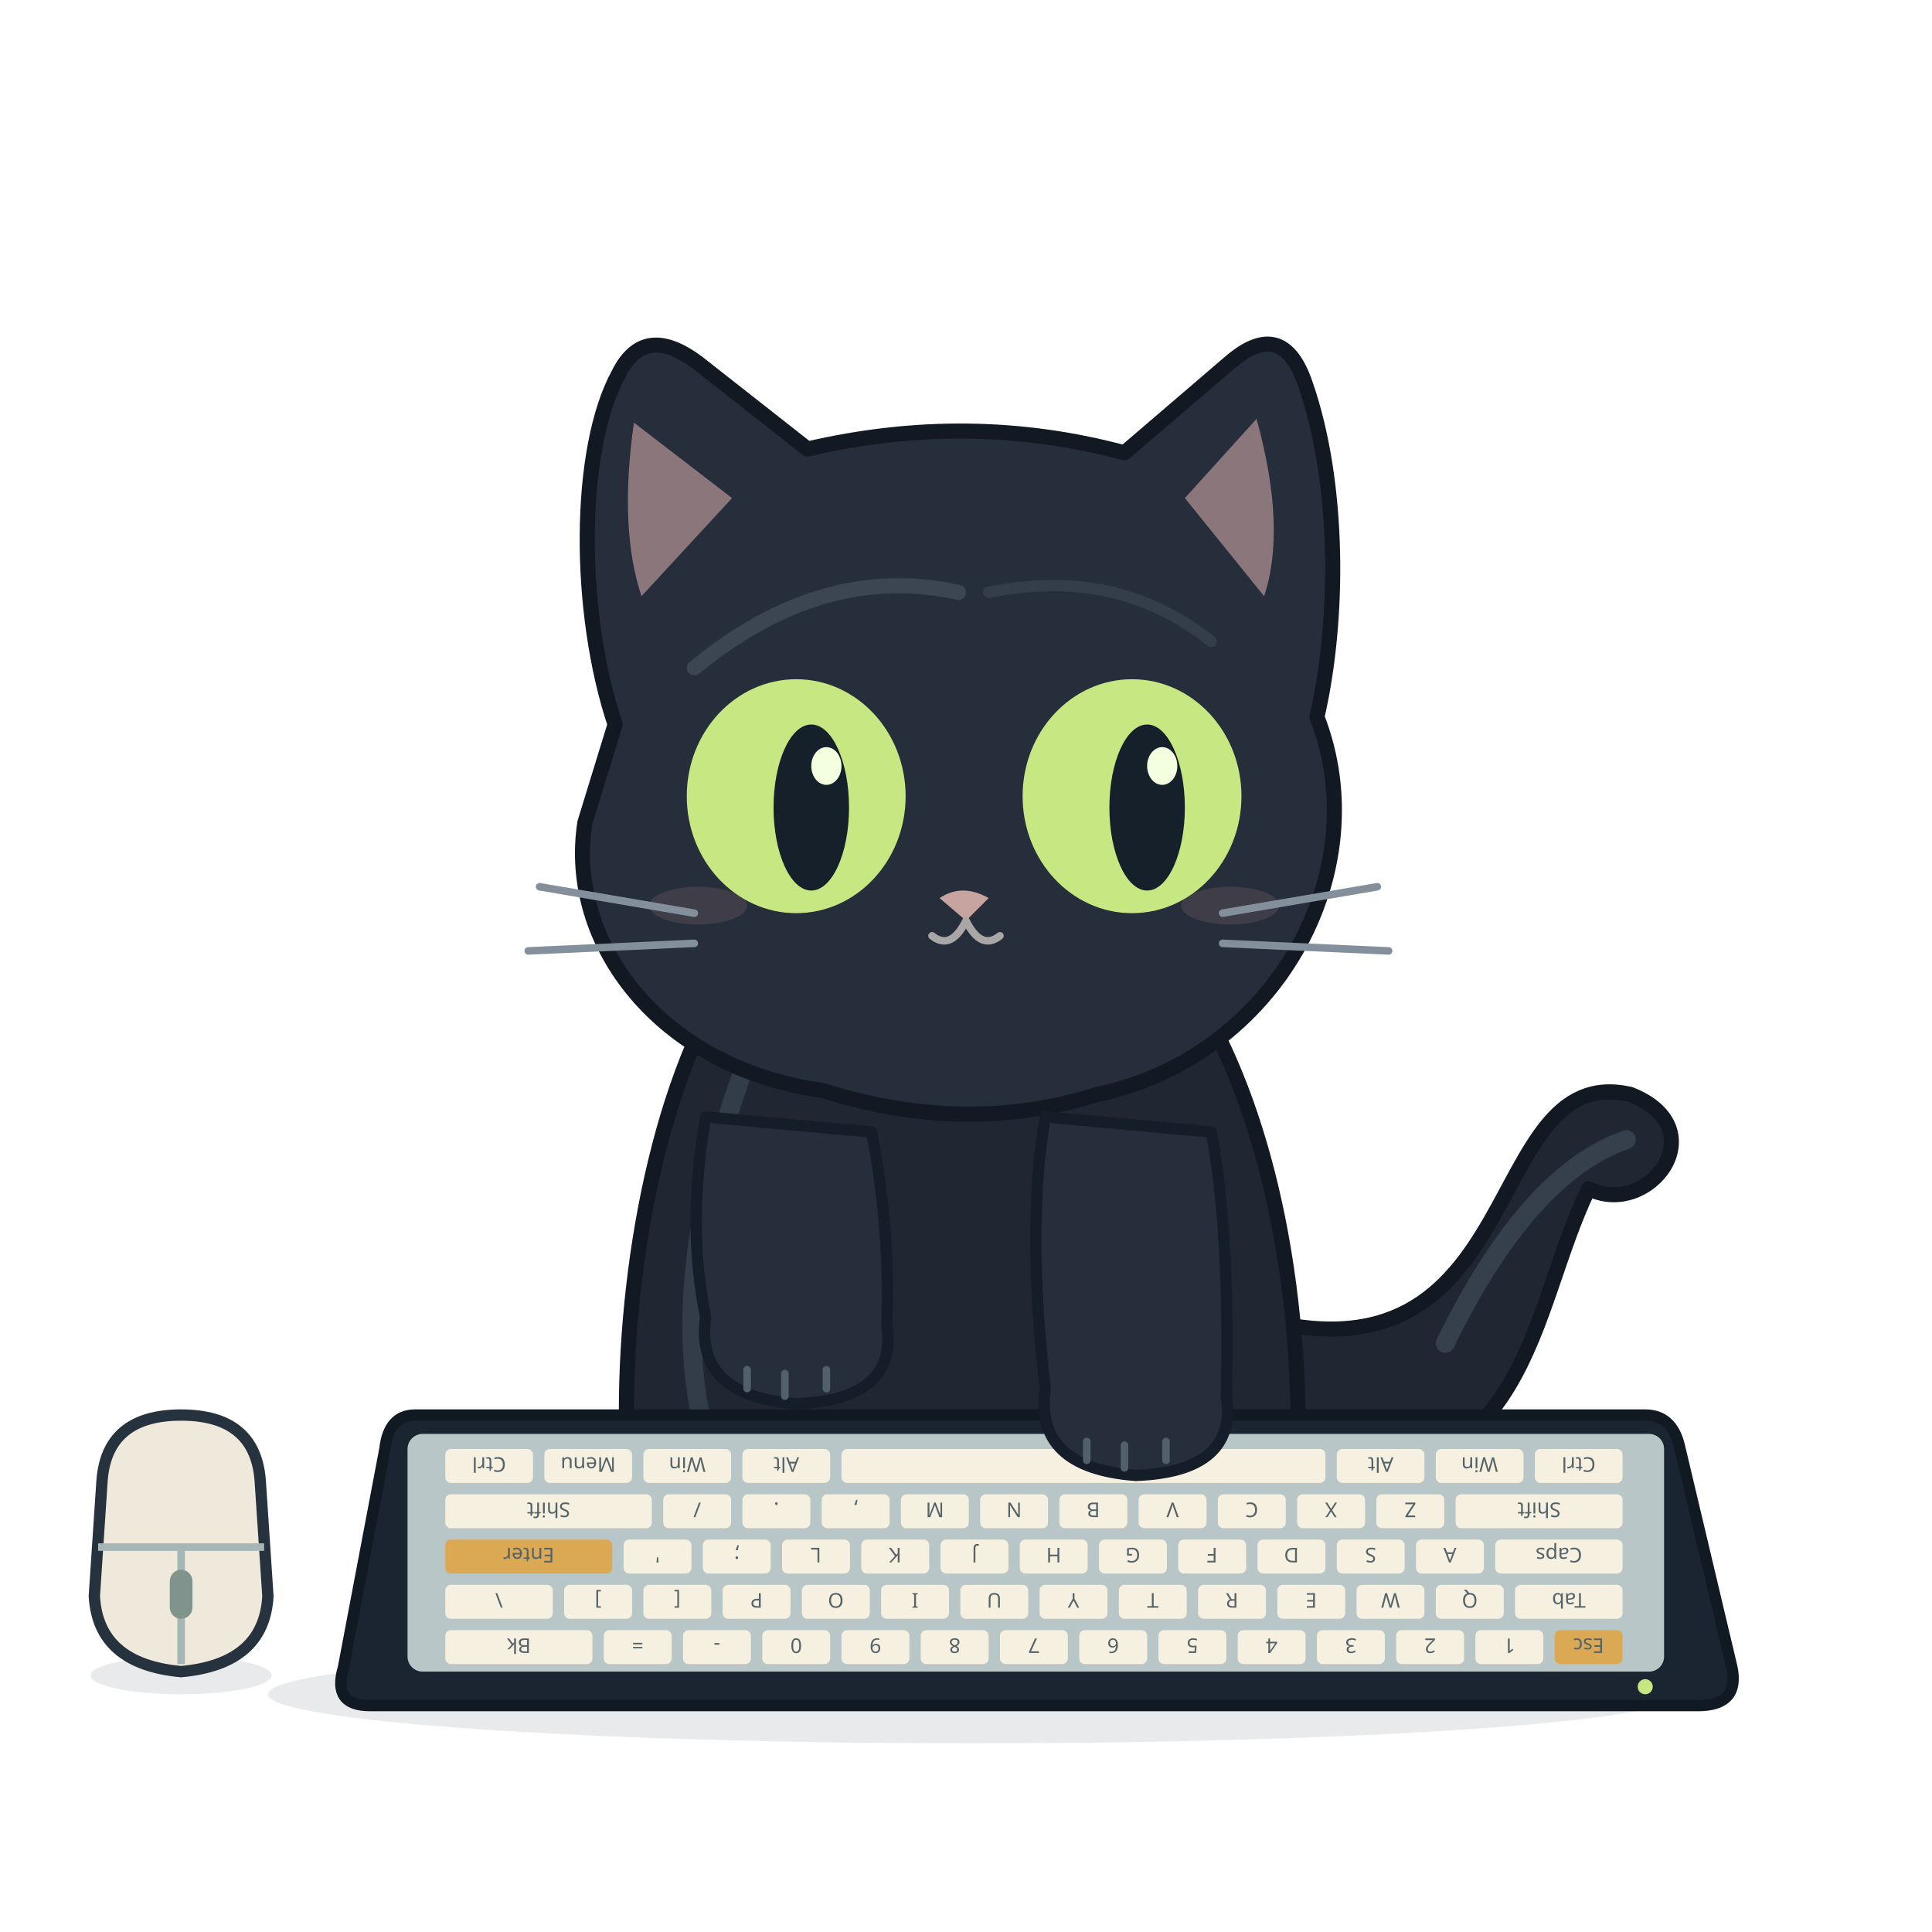
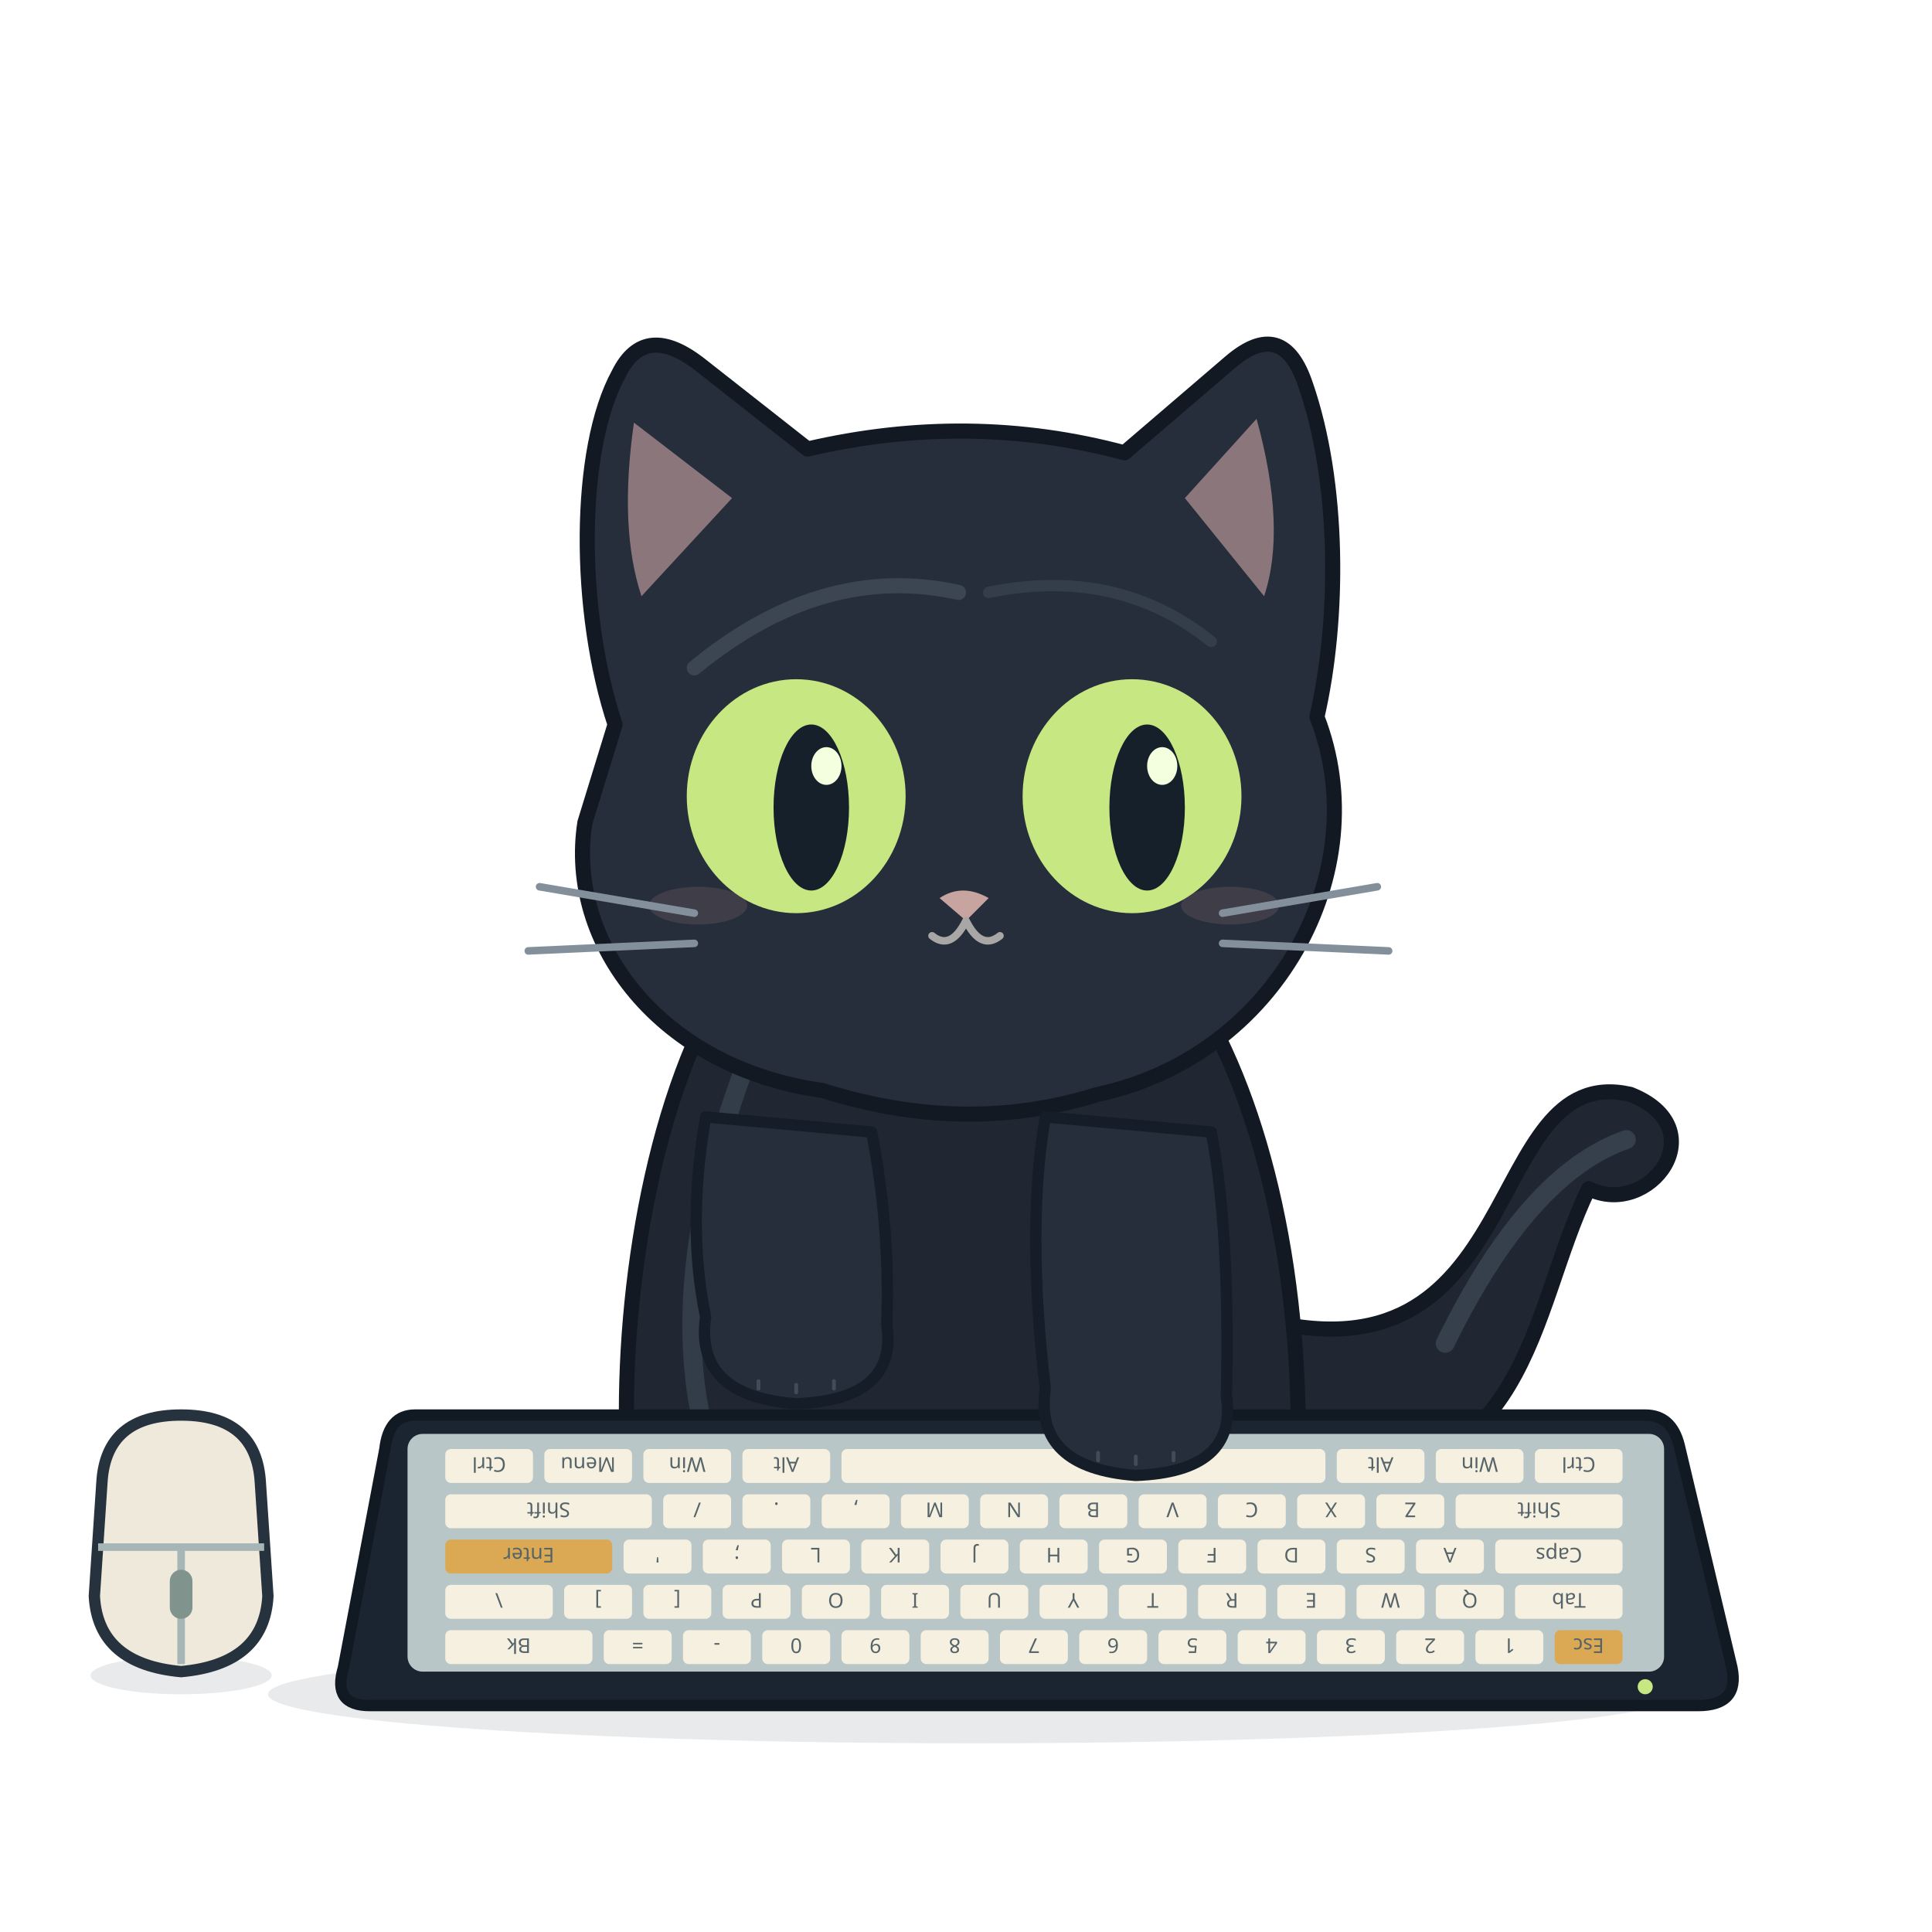
<svg xmlns="http://www.w3.org/2000/svg" width="512" height="512" viewBox="0 0 512 512">
  <ellipse cx="258" cy="449" rx="187" ry="13" fill="#17212d18" />
  <path d="M 332 349 C 406 370 392 281 432 290 C 455 299 437 323 421 315 C 405 348 406 395 345 393 Z" fill="#202733" stroke="#121923" stroke-width="4" stroke-linecap="round" stroke-linejoin="round" />
  <path d="M 383 356 Q 405 311 431 302" fill="none" stroke="#35404c" stroke-width="5" stroke-linecap="round" stroke-linejoin="round" />
  <path d="M 198 252 C 176 280 166 332 166 374 Q 163 407 195 413 L 316 413 Q 349 410 344 374 C 343 321 329 278 310 254 Z" fill="#202733" stroke="#121923" stroke-width="4" stroke-linecap="round" stroke-linejoin="round" />
  <path d="M 198 281 Q 176 339 187 381" fill="none" stroke="#333d49" stroke-width="5" stroke-linecap="round" stroke-linejoin="round" />
  <ellipse cx="210" cy="398" rx="36" ry="20" fill="#151d28" />
  <ellipse cx="303" cy="398" rx="36" ry="20" fill="#151d28" />
  <path d="M 163 192 C 153 162 153 119 164 99 Q 171 85 186 97 L 214 119 Q 257 109 298 120 L 326 96 Q 340 84 346 102 C 355 128 355 164 349 190 C 365 231 338 280 291 290 Q 256 301 218 289 C 175 283 150 250 155 218 Z" fill="#252e3a" stroke="#121923" stroke-width="4" stroke-linecap="round" stroke-linejoin="round" />
  <path d="M 168 112 Q 164 140 170 158 L 194 132 Z" fill="#8b777b" stroke="none" stroke-width="1" stroke-linecap="round" stroke-linejoin="round" />
  <path d="M 333 111 Q 341 140 335 158 L 314 132 Z" fill="#8b777b" stroke="none" stroke-width="1" stroke-linecap="round" stroke-linejoin="round" />
  <path d="M 184 177 Q 218 149 254 157" fill="none" stroke="#3b4652" stroke-width="4" stroke-linecap="round" stroke-linejoin="round" />
  <path d="M 262 157 Q 296 150 321 170" fill="none" stroke="#333e4a" stroke-width="3" stroke-linecap="round" stroke-linejoin="round" />
  <ellipse cx="211" cy="211" rx="29" ry="31" fill="#c7e782" />
  <ellipse cx="215" cy="214" rx="10" ry="22" fill="#15202b" />
  <ellipse cx="219" cy="203" rx="4" ry="5" fill="#f4ffdf" />
  <ellipse cx="300" cy="211" rx="29" ry="31" fill="#c7e782" />
  <ellipse cx="304" cy="214" rx="10" ry="22" fill="#15202b" />
  <ellipse cx="308" cy="203" rx="4" ry="5" fill="#f4ffdf" />
  <ellipse cx="185" cy="240" rx="13" ry="5" fill="#db9e9e24" />
  <ellipse cx="326" cy="240" rx="13" ry="5" fill="#db9e9e24" />
  <path d="M 249 238 Q 255 234 262 238 L 256 244 Z" fill="#c7a4a0" stroke="none" stroke-width="1" stroke-linecap="round" stroke-linejoin="round" />
  <path d="M 256 244 Q 252 252 247 248 M 256 244 Q 260 252 265 248" fill="none" stroke="#a9a7a5" stroke-width="2" stroke-linecap="round" stroke-linejoin="round" />
  <path d="M 184 242 L 143 235" fill="none" stroke="#83909b" stroke-width="2" stroke-linecap="round" stroke-linejoin="round" />
  <path d="M 184 250 L 140 252" fill="none" stroke="#83909b" stroke-width="2" stroke-linecap="round" stroke-linejoin="round" />
  <path d="M 324 242 L 365 235" fill="none" stroke="#83909b" stroke-width="2" stroke-linecap="round" stroke-linejoin="round" />
  <path d="M 324 250 L 368 252" fill="none" stroke="#83909b" stroke-width="2" stroke-linecap="round" stroke-linejoin="round" />
  <path d="M 110 375 L 436 375 Q 443 375 445 383 L 459 442 Q 461 452 450 452 L 98 452 Q 88 452 91 442 L 102 384 Q 103 375 110 375 Z" fill="#1b2431" stroke="#111923" stroke-width="3" stroke-linecap="round" stroke-linejoin="round" />
  <rect x="108" y="380" width="333" height="63" rx="4" fill="#b8c6c7" />
  <g transform="rotate(180 275 409)">
    <rect x="120" y="377" width="18" height="9" rx="1.5" fill="#dba954" />
    <text x="129.0" y="383.8" text-anchor="middle" font-family="sans-serif" font-size="5.4" fill="#56646a">Esc</text>
    <rect x="141" y="377" width="18" height="9" rx="1.5" fill="#f5f0df" />
    <text x="150.0" y="383.8" text-anchor="middle" font-family="sans-serif" font-size="5.4" fill="#56646a">1</text>
    <rect x="162" y="377" width="18" height="9" rx="1.5" fill="#f5f0df" />
    <text x="171.0" y="383.8" text-anchor="middle" font-family="sans-serif" font-size="5.4" fill="#56646a">2</text>
    <rect x="183" y="377" width="18" height="9" rx="1.5" fill="#f5f0df" />
    <text x="192.0" y="383.8" text-anchor="middle" font-family="sans-serif" font-size="5.4" fill="#56646a">3</text>
    <rect x="204" y="377" width="18" height="9" rx="1.5" fill="#f5f0df" />
    <text x="213.0" y="383.8" text-anchor="middle" font-family="sans-serif" font-size="5.4" fill="#56646a">4</text>
    <rect x="225" y="377" width="18" height="9" rx="1.5" fill="#f5f0df" />
    <text x="234.0" y="383.8" text-anchor="middle" font-family="sans-serif" font-size="5.4" fill="#56646a">5</text>
    <rect x="246" y="377" width="18" height="9" rx="1.5" fill="#f5f0df" />
    <text x="255.0" y="383.8" text-anchor="middle" font-family="sans-serif" font-size="5.4" fill="#56646a">6</text>
    <rect x="267" y="377" width="18" height="9" rx="1.5" fill="#f5f0df" />
    <text x="276.0" y="383.8" text-anchor="middle" font-family="sans-serif" font-size="5.4" fill="#56646a">7</text>
    <rect x="288" y="377" width="18" height="9" rx="1.5" fill="#f5f0df" />
    <text x="297.0" y="383.8" text-anchor="middle" font-family="sans-serif" font-size="5.4" fill="#56646a">8</text>
    <rect x="309" y="377" width="18" height="9" rx="1.5" fill="#f5f0df" />
    <text x="318.0" y="383.8" text-anchor="middle" font-family="sans-serif" font-size="5.4" fill="#56646a">9</text>
    <rect x="330" y="377" width="18" height="9" rx="1.5" fill="#f5f0df" />
    <text x="339.0" y="383.8" text-anchor="middle" font-family="sans-serif" font-size="5.4" fill="#56646a">0</text>
    <rect x="351" y="377" width="18" height="9" rx="1.5" fill="#f5f0df" />
    <text x="360.0" y="383.8" text-anchor="middle" font-family="sans-serif" font-size="5.4" fill="#56646a">-</text>
    <rect x="372" y="377" width="18" height="9" rx="1.5" fill="#f5f0df" />
    <text x="381.0" y="383.8" text-anchor="middle" font-family="sans-serif" font-size="5.4" fill="#56646a">=</text>
    <rect x="393" y="377" width="39" height="9" rx="1.5" fill="#f5f0df" />
    <text x="412.5" y="383.8" text-anchor="middle" font-family="sans-serif" font-size="5.4" fill="#56646a">Bk</text>
    <rect x="120" y="389" width="28.5" height="9" rx="1.5" fill="#f5f0df" />
    <text x="134.25" y="395.8" text-anchor="middle" font-family="sans-serif" font-size="5.4" fill="#56646a">Tab</text>
    <rect x="151.5" y="389" width="18" height="9" rx="1.5" fill="#f5f0df" />
    <text x="160.5" y="395.8" text-anchor="middle" font-family="sans-serif" font-size="5.4" fill="#56646a">Q</text>
    <rect x="172.5" y="389" width="18" height="9" rx="1.5" fill="#f5f0df" />
    <text x="181.5" y="395.8" text-anchor="middle" font-family="sans-serif" font-size="5.4" fill="#56646a">W</text>
    <rect x="193.5" y="389" width="18" height="9" rx="1.5" fill="#f5f0df" />
    <text x="202.5" y="395.8" text-anchor="middle" font-family="sans-serif" font-size="5.4" fill="#56646a">E</text>
    <rect x="214.5" y="389" width="18" height="9" rx="1.5" fill="#f5f0df" />
    <text x="223.5" y="395.8" text-anchor="middle" font-family="sans-serif" font-size="5.4" fill="#56646a">R</text>
    <rect x="235.5" y="389" width="18" height="9" rx="1.5" fill="#f5f0df" />
    <text x="244.5" y="395.8" text-anchor="middle" font-family="sans-serif" font-size="5.4" fill="#56646a">T</text>
    <rect x="256.5" y="389" width="18" height="9" rx="1.5" fill="#f5f0df" />
    <text x="265.5" y="395.8" text-anchor="middle" font-family="sans-serif" font-size="5.4" fill="#56646a">Y</text>
    <rect x="277.5" y="389" width="18" height="9" rx="1.5" fill="#f5f0df" />
    <text x="286.5" y="395.8" text-anchor="middle" font-family="sans-serif" font-size="5.4" fill="#56646a">U</text>
    <rect x="298.5" y="389" width="18" height="9" rx="1.5" fill="#f5f0df" />
    <text x="307.5" y="395.8" text-anchor="middle" font-family="sans-serif" font-size="5.4" fill="#56646a">I</text>
    <rect x="319.5" y="389" width="18" height="9" rx="1.5" fill="#f5f0df" />
    <text x="328.5" y="395.8" text-anchor="middle" font-family="sans-serif" font-size="5.4" fill="#56646a">O</text>
    <rect x="340.5" y="389" width="18" height="9" rx="1.5" fill="#f5f0df" />
    <text x="349.5" y="395.8" text-anchor="middle" font-family="sans-serif" font-size="5.4" fill="#56646a">P</text>
    <rect x="361.5" y="389" width="18" height="9" rx="1.5" fill="#f5f0df" />
    <text x="370.5" y="395.8" text-anchor="middle" font-family="sans-serif" font-size="5.4" fill="#56646a">[</text>
    <rect x="382.5" y="389" width="18" height="9" rx="1.5" fill="#f5f0df" />
    <text x="391.5" y="395.8" text-anchor="middle" font-family="sans-serif" font-size="5.4" fill="#56646a">]</text>
    <rect x="403.5" y="389" width="28.5" height="9" rx="1.5" fill="#f5f0df" />
    <text x="417.75" y="395.8" text-anchor="middle" font-family="sans-serif" font-size="5.4" fill="#56646a">\</text>
    <rect x="120" y="401" width="33.75" height="9" rx="1.5" fill="#f5f0df" />
    <text x="136.875" y="407.8" text-anchor="middle" font-family="sans-serif" font-size="5.4" fill="#56646a">Caps</text>
    <rect x="156.75" y="401" width="18" height="9" rx="1.5" fill="#f5f0df" />
    <text x="165.75" y="407.8" text-anchor="middle" font-family="sans-serif" font-size="5.4" fill="#56646a">A</text>
    <rect x="177.75" y="401" width="18" height="9" rx="1.5" fill="#f5f0df" />
    <text x="186.75" y="407.8" text-anchor="middle" font-family="sans-serif" font-size="5.4" fill="#56646a">S</text>
    <rect x="198.75" y="401" width="18" height="9" rx="1.5" fill="#f5f0df" />
    <text x="207.75" y="407.8" text-anchor="middle" font-family="sans-serif" font-size="5.4" fill="#56646a">D</text>
    <rect x="219.75" y="401" width="18" height="9" rx="1.5" fill="#f5f0df" />
    <text x="228.75" y="407.8" text-anchor="middle" font-family="sans-serif" font-size="5.4" fill="#56646a">F</text>
    <rect x="240.75" y="401" width="18" height="9" rx="1.5" fill="#f5f0df" />
    <text x="249.75" y="407.8" text-anchor="middle" font-family="sans-serif" font-size="5.4" fill="#56646a">G</text>
    <rect x="261.75" y="401" width="18" height="9" rx="1.5" fill="#f5f0df" />
    <text x="270.75" y="407.8" text-anchor="middle" font-family="sans-serif" font-size="5.4" fill="#56646a">H</text>
    <rect x="282.75" y="401" width="18" height="9" rx="1.5" fill="#f5f0df" />
    <text x="291.75" y="407.8" text-anchor="middle" font-family="sans-serif" font-size="5.4" fill="#56646a">J</text>
    <rect x="303.75" y="401" width="18" height="9" rx="1.5" fill="#f5f0df" />
    <text x="312.75" y="407.8" text-anchor="middle" font-family="sans-serif" font-size="5.4" fill="#56646a">K</text>
    <rect x="324.75" y="401" width="18" height="9" rx="1.5" fill="#f5f0df" />
    <text x="333.75" y="407.8" text-anchor="middle" font-family="sans-serif" font-size="5.4" fill="#56646a">L</text>
    <rect x="345.75" y="401" width="18" height="9" rx="1.5" fill="#f5f0df" />
    <text x="354.75" y="407.8" text-anchor="middle" font-family="sans-serif" font-size="5.4" fill="#56646a">;</text>
    <rect x="366.75" y="401" width="18" height="9" rx="1.5" fill="#f5f0df" />
    <text x="375.75" y="407.8" text-anchor="middle" font-family="sans-serif" font-size="5.4" fill="#56646a">'</text>
    <rect x="387.75" y="401" width="44.25" height="9" rx="1.5" fill="#dba954" />
    <text x="409.875" y="407.8" text-anchor="middle" font-family="sans-serif" font-size="5.4" fill="#56646a">Enter</text>
    <rect x="120" y="413" width="44.25" height="9" rx="1.5" fill="#f5f0df" />
    <text x="142.125" y="419.8" text-anchor="middle" font-family="sans-serif" font-size="5.4" fill="#56646a">Shift</text>
    <rect x="167.25" y="413" width="18" height="9" rx="1.5" fill="#f5f0df" />
    <text x="176.25" y="419.8" text-anchor="middle" font-family="sans-serif" font-size="5.4" fill="#56646a">Z</text>
    <rect x="188.25" y="413" width="18" height="9" rx="1.5" fill="#f5f0df" />
    <text x="197.25" y="419.8" text-anchor="middle" font-family="sans-serif" font-size="5.4" fill="#56646a">X</text>
    <rect x="209.25" y="413" width="18" height="9" rx="1.5" fill="#f5f0df" />
    <text x="218.25" y="419.8" text-anchor="middle" font-family="sans-serif" font-size="5.4" fill="#56646a">C</text>
    <rect x="230.25" y="413" width="18" height="9" rx="1.5" fill="#f5f0df" />
    <text x="239.25" y="419.8" text-anchor="middle" font-family="sans-serif" font-size="5.4" fill="#56646a">V</text>
    <rect x="251.25" y="413" width="18" height="9" rx="1.5" fill="#f5f0df" />
    <text x="260.25" y="419.8" text-anchor="middle" font-family="sans-serif" font-size="5.4" fill="#56646a">B</text>
    <rect x="272.25" y="413" width="18" height="9" rx="1.5" fill="#f5f0df" />
    <text x="281.25" y="419.8" text-anchor="middle" font-family="sans-serif" font-size="5.4" fill="#56646a">N</text>
    <rect x="293.25" y="413" width="18" height="9" rx="1.5" fill="#f5f0df" />
    <text x="302.25" y="419.8" text-anchor="middle" font-family="sans-serif" font-size="5.4" fill="#56646a">M</text>
    <rect x="314.25" y="413" width="18" height="9" rx="1.5" fill="#f5f0df" />
    <text x="323.25" y="419.8" text-anchor="middle" font-family="sans-serif" font-size="5.4" fill="#56646a">,</text>
    <rect x="335.25" y="413" width="18" height="9" rx="1.5" fill="#f5f0df" />
    <text x="344.25" y="419.8" text-anchor="middle" font-family="sans-serif" font-size="5.4" fill="#56646a">.</text>
    <rect x="356.25" y="413" width="18" height="9" rx="1.5" fill="#f5f0df" />
    <text x="365.25" y="419.8" text-anchor="middle" font-family="sans-serif" font-size="5.4" fill="#56646a">/</text>
    <rect x="377.25" y="413" width="54.75" height="9" rx="1.5" fill="#f5f0df" />
    <text x="404.625" y="419.8" text-anchor="middle" font-family="sans-serif" font-size="5.4" fill="#56646a">Shift</text>
    <rect x="120" y="425" width="23.25" height="9" rx="1.5" fill="#f5f0df" />
    <text x="131.625" y="431.8" text-anchor="middle" font-family="sans-serif" font-size="5.4" fill="#56646a">Ctrl</text>
    <rect x="146.25" y="425" width="23.25" height="9" rx="1.5" fill="#f5f0df" />
    <text x="157.875" y="431.8" text-anchor="middle" font-family="sans-serif" font-size="5.4" fill="#56646a">Win</text>
    <rect x="172.5" y="425" width="23.25" height="9" rx="1.5" fill="#f5f0df" />
    <text x="184.125" y="431.8" text-anchor="middle" font-family="sans-serif" font-size="5.4" fill="#56646a">Alt</text>
    <rect x="198.75" y="425" width="128.25" height="9" rx="1.5" fill="#f5f0df" />
    <text x="262.875" y="431.8" text-anchor="middle" font-family="sans-serif" font-size="5.4" fill="#56646a" />
    <rect x="330.0" y="425" width="23.25" height="9" rx="1.5" fill="#f5f0df" />
    <text x="341.625" y="431.8" text-anchor="middle" font-family="sans-serif" font-size="5.4" fill="#56646a">Alt</text>
    <rect x="356.25" y="425" width="23.25" height="9" rx="1.5" fill="#f5f0df" />
    <text x="367.875" y="431.8" text-anchor="middle" font-family="sans-serif" font-size="5.4" fill="#56646a">Win</text>
    <rect x="382.5" y="425" width="23.25" height="9" rx="1.5" fill="#f5f0df" />
    <text x="394.125" y="431.8" text-anchor="middle" font-family="sans-serif" font-size="5.4" fill="#56646a">Menu</text>
    <rect x="408.75" y="425" width="23.25" height="9" rx="1.5" fill="#f5f0df" />
    <text x="420.375" y="431.8" text-anchor="middle" font-family="sans-serif" font-size="5.4" fill="#56646a">Ctrl</text>
  </g>
  <ellipse cx="436" cy="447" rx="2" ry="2" fill="#c7e782" />
  <g transform="translate(0 0)">
    <ellipse cx="48" cy="444" rx="24" ry="5" fill="#17212d18" />
    <path d="M 27 393 Q 28 375 48 375 Q 68 375 69 393 L 71 423 Q 70 441 48 443 Q 26 441 25 423 Z" fill="#eee9da" stroke="#26323e" stroke-width="3" />
    <path d="M 26 410 H 70 M 48 410 V 441" fill="none" stroke="#a6b5b5" stroke-width="2" />
    <rect x="45" y="416" width="6" height="13" rx="3" fill="#81938d" />
  </g>
  <path d="M 187 296 Q 182 325 187 349 Q 184 370 211 372 Q 238 371 235 351 Q 236 326 231 300 Z" fill="#252e3a" stroke="#141d28" stroke-width="3" stroke-linecap="round" stroke-linejoin="round" />
-   <path d="M 198 363 L 198 368 M 208 364 L 208 370 M 219 363 L 219 368" fill="none" stroke="#52606c" stroke-width="2" stroke-linecap="round" stroke-linejoin="round" />
+   <path d="M 201 366 l 0 2 M 211 367 l 0 2 M 221 366 l 0 2" fill="none" stroke="#404d59" stroke-width="1" stroke-linecap="round" stroke-linejoin="round" />
  <path d="M 277 296 Q 272 325 277 368.0 Q 274 389.0 301 391.0 Q 328 390.0 325 370.0 Q 326 326 321 300 Z" fill="#252e3a" stroke="#141d28" stroke-width="3" stroke-linecap="round" stroke-linejoin="round" />
-   <path d="M 288 382.0 L 288 387.0 M 298 383.0 L 298 389.0 M 309 382.0 L 309 387.0" fill="none" stroke="#52606c" stroke-width="2" stroke-linecap="round" stroke-linejoin="round" />
+   <path d="M 291 385.0 l 0 2 M 301 386.0 l 0 2 M 311 385.0 l 0 2" fill="none" stroke="#404d59" stroke-width="1" stroke-linecap="round" stroke-linejoin="round" />
</svg>
